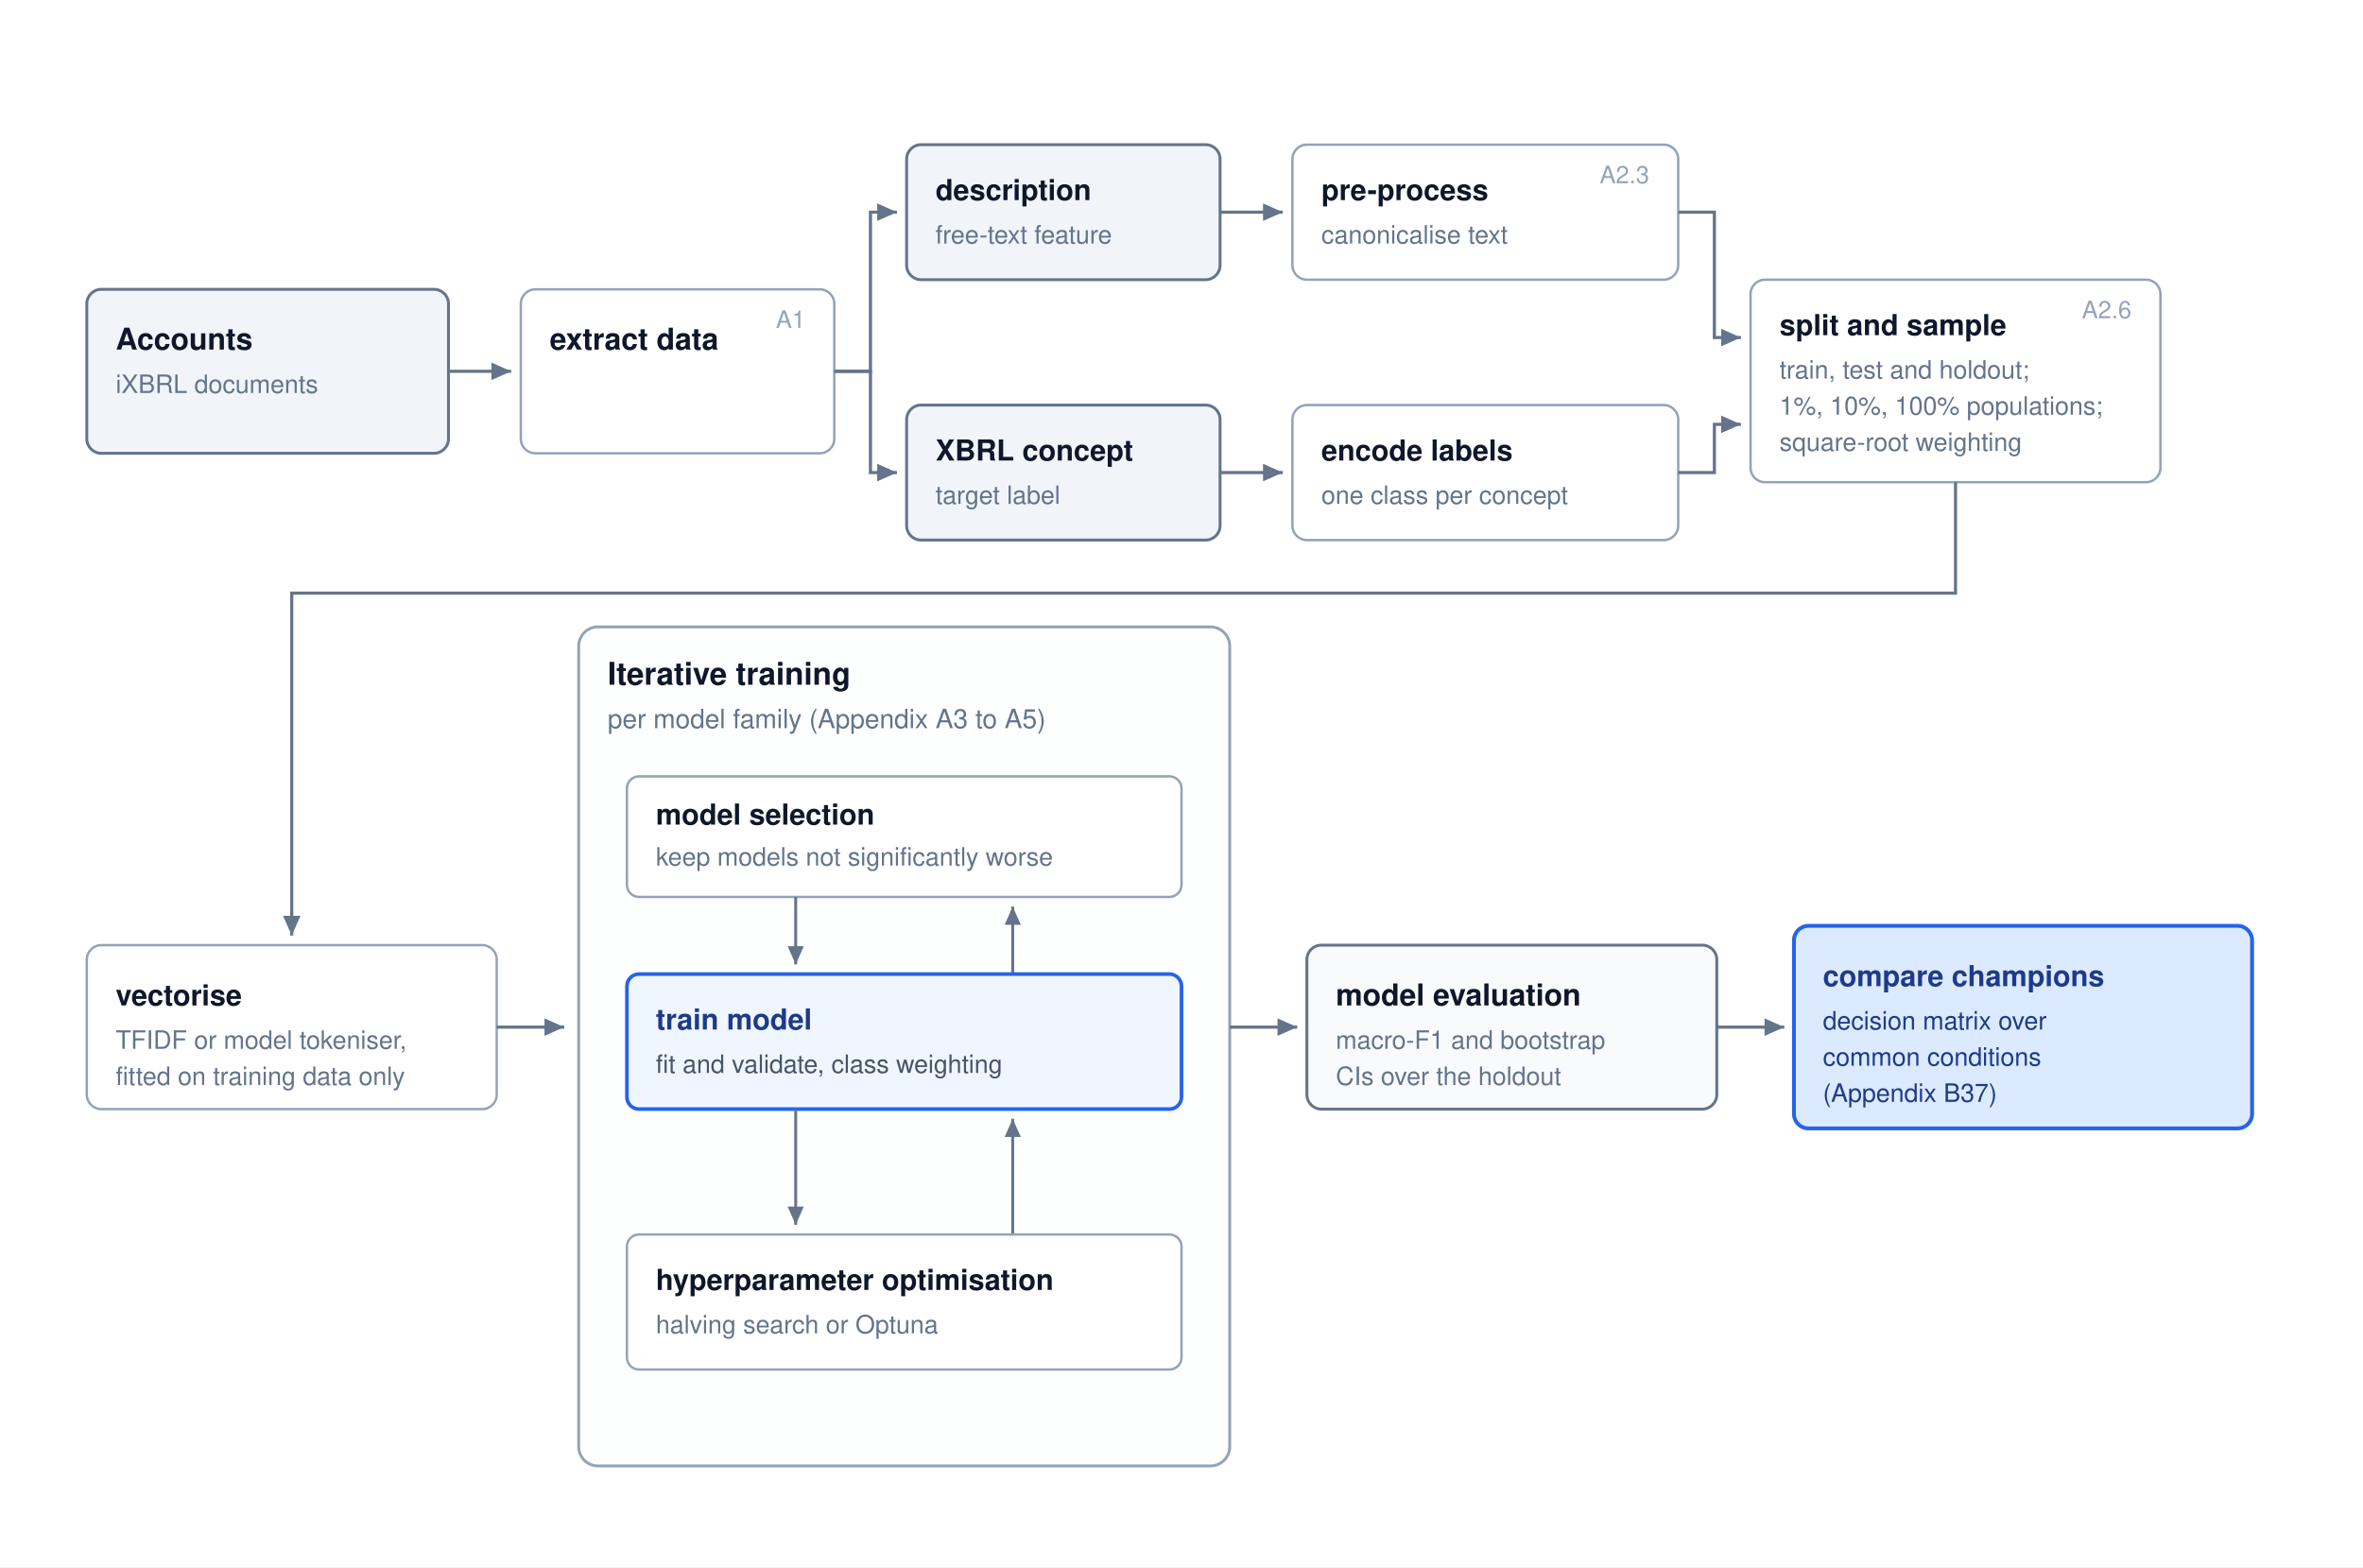
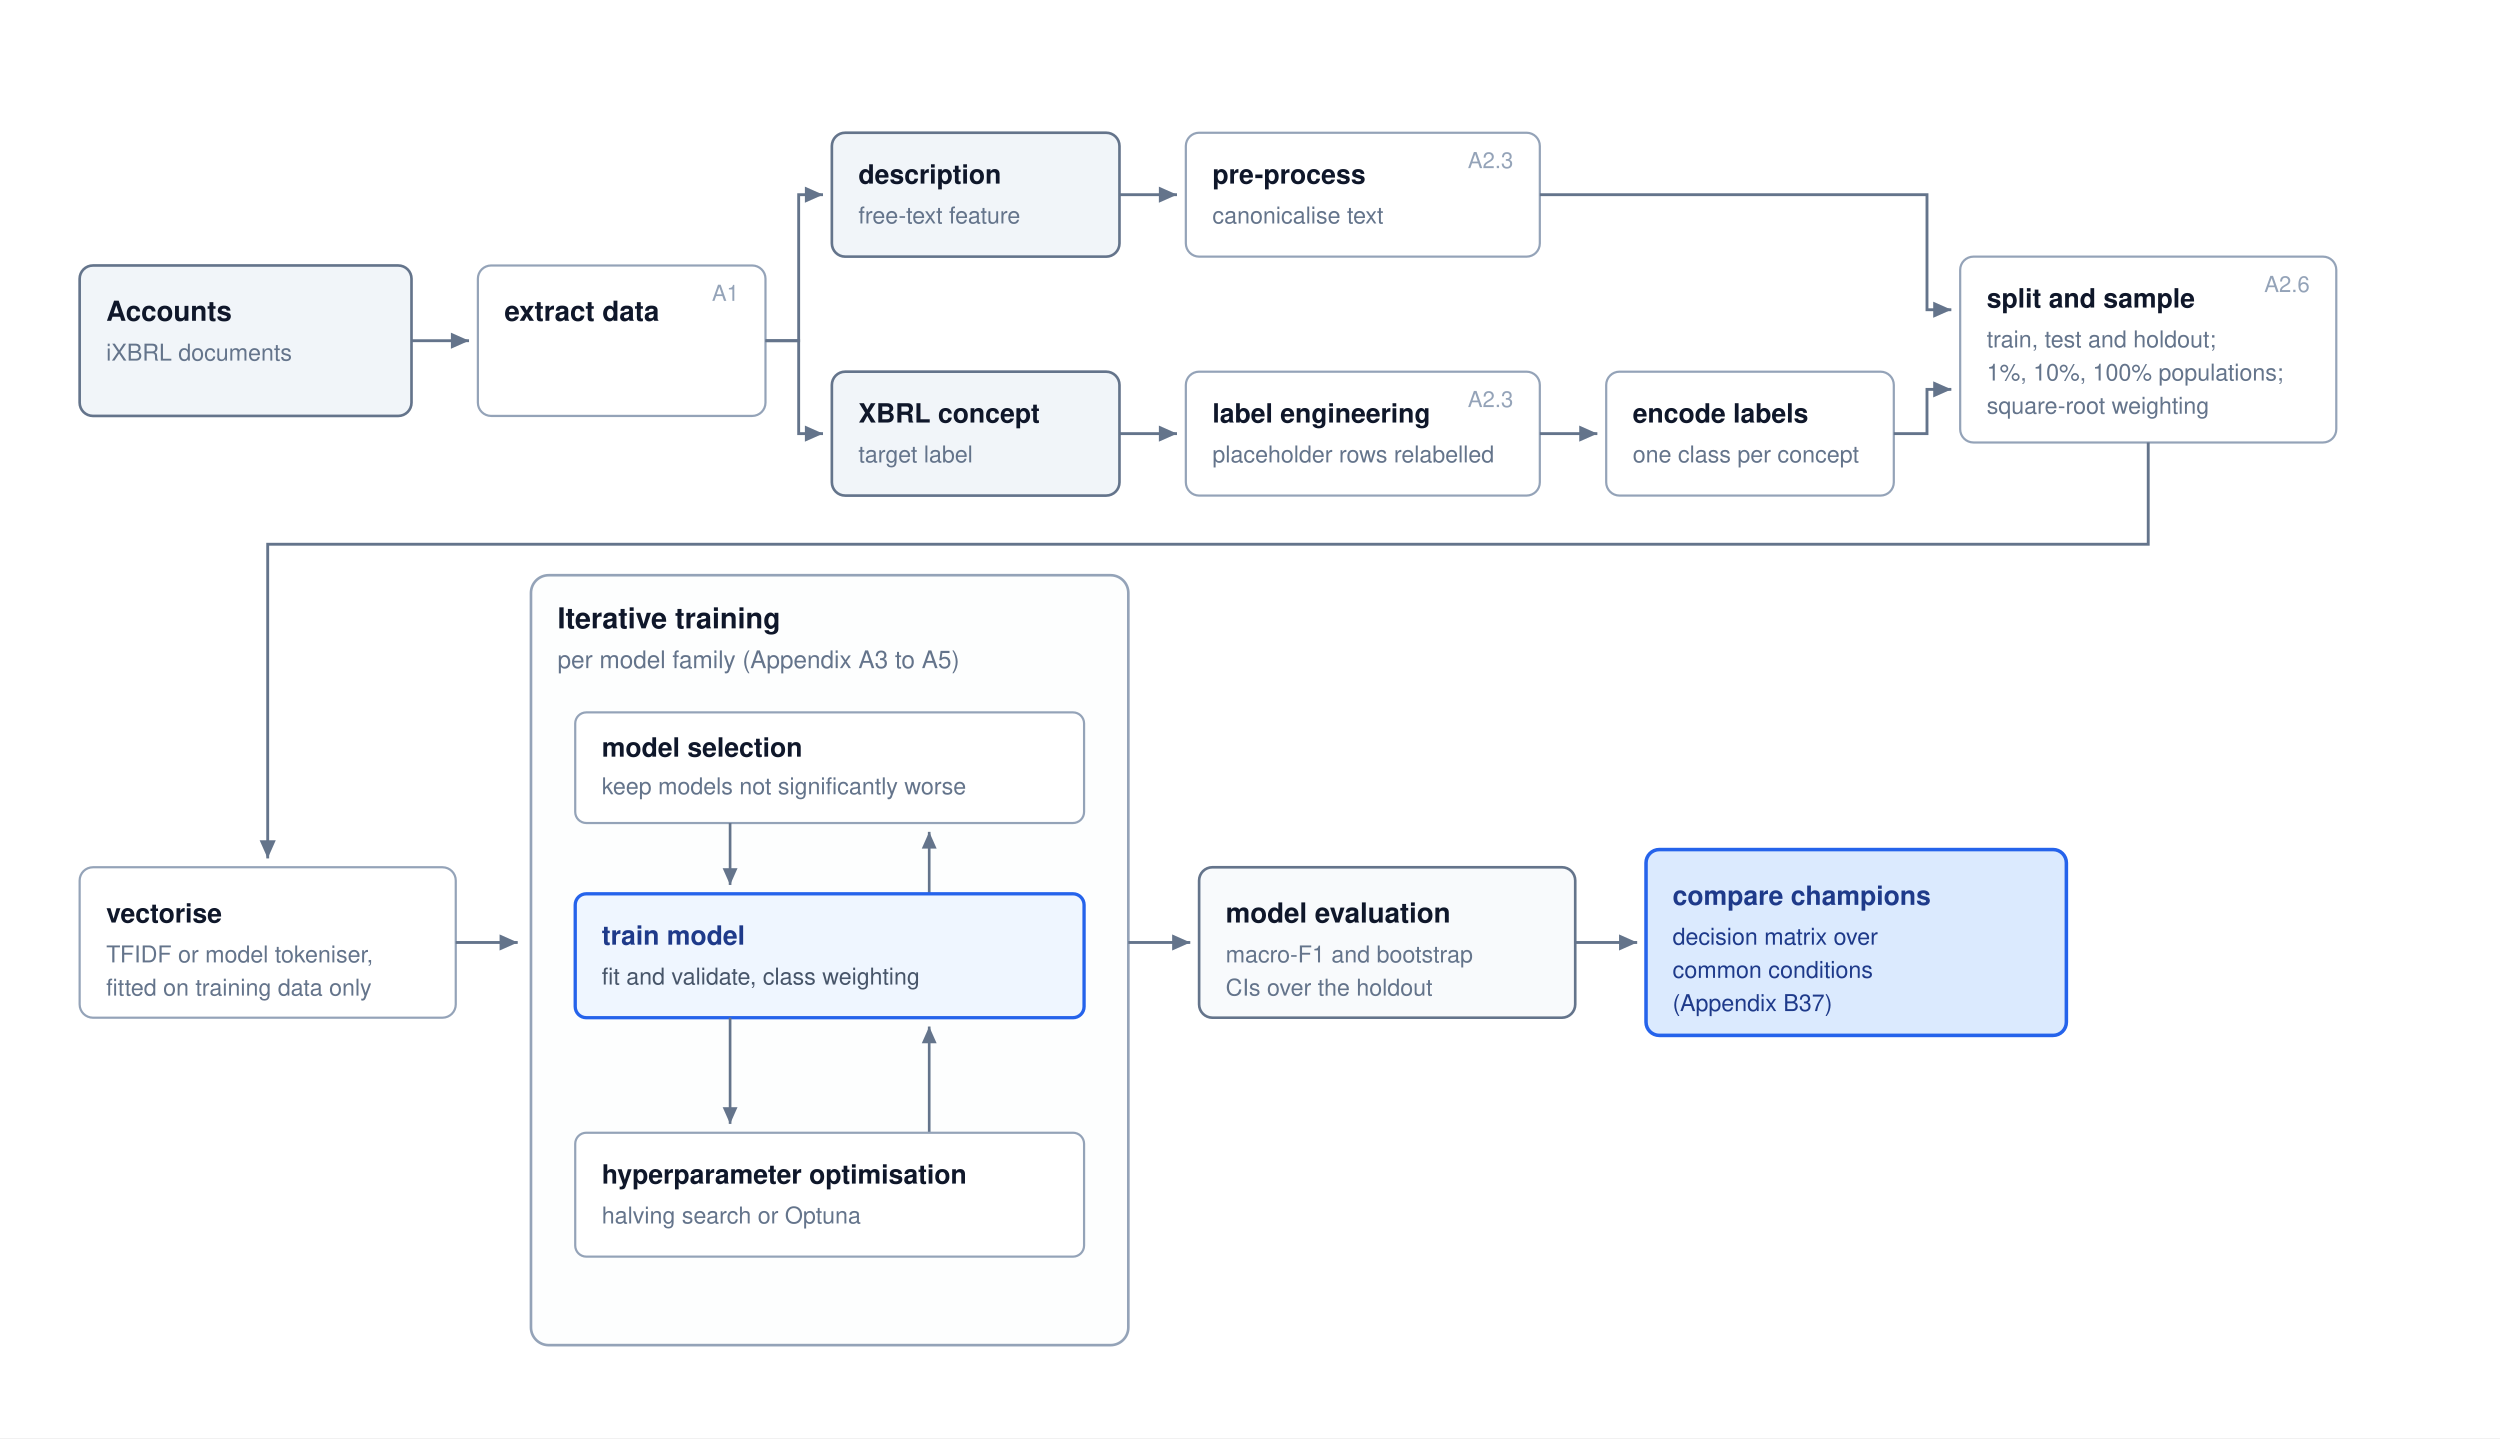
- <svg xmlns="http://www.w3.org/2000/svg" viewBox="0 0 980 650" role="img" aria-label="Data and machine learning pipeline: iXBRL accounts are extracted into a description feature branch and an XBRL concept label branch, split and sampled, vectorised on training data only, then passed through an iterative training loop of model selection and hyperparameter optimisation, evaluated, and compared in the decision matrix" font-family="Helvetica, Arial, sans-serif">
+ <svg xmlns="http://www.w3.org/2000/svg" viewBox="0 0 1130 650" role="img" aria-label="Data and machine learning pipeline: iXBRL accounts are extracted into a description feature branch and an XBRL concept label branch, labels are engineered then encoded, data is split and sampled, vectorised on training data only, then passed through an iterative training loop of model selection and hyperparameter optimisation, evaluated, and compared in the decision matrix" font-family="Helvetica, Arial, sans-serif">
  <defs>
    <marker id="arrow" viewBox="0 0 10 10" refX="9" refY="5" markerWidth="7" markerHeight="7" orient="auto-start-reverse">
      <path d="M 0 1 L 9 5 L 0 9 z" fill="#64748b" />
    </marker>
  </defs>
-   <rect x="0" y="0" width="980" height="650" fill="#ffffff" />
+   <rect x="0" y="0" width="1130" height="650" fill="#ffffff" />
  <rect x="36" y="120" width="150" height="68" rx="6" fill="#f1f5f9" stroke="#64748b" stroke-width="1.2" />
  <text x="48" y="145" font-size="12.5" font-weight="bold" fill="#0f172a">Accounts</text>
  <text x="48" y="163" font-size="10.5" fill="#64748b">iXBRL documents</text>
  <line x1="186" y1="154" x2="212" y2="154" stroke="#64748b" stroke-width="1.3" marker-end="url(#arrow)" />
  <rect x="216" y="120" width="130" height="68" rx="6" fill="#ffffff" stroke="#94a3b8" />
  <text x="228" y="145" font-size="12.5" font-weight="bold" fill="#0f172a">extract data</text>
  <text x="334" y="136" font-size="10" fill="#94a3b8" text-anchor="end">A1</text>
  <polyline points="346,154 361,154 361,88 372,88" fill="none" stroke="#64748b" stroke-width="1.3" marker-end="url(#arrow)" />
  <polyline points="346,154 361,154 361,196 372,196" fill="none" stroke="#64748b" stroke-width="1.3" marker-end="url(#arrow)" />
  <rect x="376" y="60" width="130" height="56" rx="6" fill="#f1f5f9" stroke="#64748b" stroke-width="1.2" />
  <text x="388" y="83" font-size="12" font-weight="bold" fill="#0f172a">description</text>
  <text x="388" y="101" font-size="10.5" fill="#64748b">free-text feature</text>
  <line x1="506" y1="88" x2="532" y2="88" stroke="#64748b" stroke-width="1.3" marker-end="url(#arrow)" />
  <rect x="536" y="60" width="160" height="56" rx="6" fill="#ffffff" stroke="#94a3b8" />
  <text x="548" y="83" font-size="12" font-weight="bold" fill="#0f172a">pre-process</text>
  <text x="684" y="76" font-size="10" fill="#94a3b8" text-anchor="end">A2.3</text>
  <text x="548" y="101" font-size="10.5" fill="#64748b">canonicalise text</text>
  <rect x="376" y="168" width="130" height="56" rx="6" fill="#f1f5f9" stroke="#64748b" stroke-width="1.2" />
  <text x="388" y="191" font-size="12" font-weight="bold" fill="#0f172a">XBRL concept</text>
  <text x="388" y="209" font-size="10.5" fill="#64748b">target label</text>
  <line x1="506" y1="196" x2="532" y2="196" stroke="#64748b" stroke-width="1.3" marker-end="url(#arrow)" />
  <rect x="536" y="168" width="160" height="56" rx="6" fill="#ffffff" stroke="#94a3b8" />
-   <text x="548" y="191" font-size="12" font-weight="bold" fill="#0f172a">encode labels</text>
-   <text x="548" y="209" font-size="10.5" fill="#64748b">one class per concept</text>
-   <polyline points="696,88 711,88 711,140 722,140" fill="none" stroke="#64748b" stroke-width="1.3" marker-end="url(#arrow)" />
-   <polyline points="696,196 711,196 711,176 722,176" fill="none" stroke="#64748b" stroke-width="1.3" marker-end="url(#arrow)" />
-   <rect x="726" y="116" width="170" height="84" rx="6" fill="#ffffff" stroke="#94a3b8" />
-   <text x="738" y="139" font-size="12" font-weight="bold" fill="#0f172a">split and sample</text>
-   <text x="884" y="132" font-size="10" fill="#94a3b8" text-anchor="end">A2.6</text>
-   <text x="738" y="157" font-size="10.5" fill="#64748b">train, test and holdout;</text>
-   <text x="738" y="172" font-size="10.5" fill="#64748b">1%, 10%, 100% populations;</text>
-   <text x="738" y="187" font-size="10.5" fill="#64748b">square-root weighting</text>
-   <polyline points="811,200 811,246 121,246 121,388" fill="none" stroke="#64748b" stroke-width="1.3" marker-end="url(#arrow)" />
+   <text x="548" y="191" font-size="12" font-weight="bold" fill="#0f172a">label engineering</text>
+   <text x="684" y="184" font-size="10" fill="#94a3b8" text-anchor="end">A2.3</text>
+   <text x="548" y="209" font-size="10.5" fill="#64748b">placeholder rows relabelled</text>
+   <line x1="696" y1="196" x2="722" y2="196" stroke="#64748b" stroke-width="1.3" marker-end="url(#arrow)" />
+   <rect x="726" y="168" width="130" height="56" rx="6" fill="#ffffff" stroke="#94a3b8" />
+   <text x="738" y="191" font-size="12" font-weight="bold" fill="#0f172a">encode labels</text>
+   <text x="738" y="209" font-size="10.5" fill="#64748b">one class per concept</text>
+   <polyline points="696,88 871,88 871,140 882,140" fill="none" stroke="#64748b" stroke-width="1.3" marker-end="url(#arrow)" />
+   <polyline points="856,196 871,196 871,176 882,176" fill="none" stroke="#64748b" stroke-width="1.3" marker-end="url(#arrow)" />
+   <rect x="886" y="116" width="170" height="84" rx="6" fill="#ffffff" stroke="#94a3b8" />
+   <text x="898" y="139" font-size="12" font-weight="bold" fill="#0f172a">split and sample</text>
+   <text x="1044" y="132" font-size="10" fill="#94a3b8" text-anchor="end">A2.6</text>
+   <text x="898" y="157" font-size="10.5" fill="#64748b">train, test and holdout;</text>
+   <text x="898" y="172" font-size="10.5" fill="#64748b">1%, 10%, 100% populations;</text>
+   <text x="898" y="187" font-size="10.5" fill="#64748b">square-root weighting</text>
+   <polyline points="971,200 971,246 121,246 121,388" fill="none" stroke="#64748b" stroke-width="1.3" marker-end="url(#arrow)" />
  <rect x="36" y="392" width="170" height="68" rx="6" fill="#ffffff" stroke="#94a3b8" />
  <text x="48" y="417" font-size="12" font-weight="bold" fill="#0f172a">vectorise</text>
  <text x="48" y="435" font-size="10.5" fill="#64748b">TFIDF or model tokeniser,</text>
  <text x="48" y="450" font-size="10.5" fill="#64748b">fitted on training data only</text>
  <line x1="206" y1="426" x2="234" y2="426" stroke="#64748b" stroke-width="1.3" marker-end="url(#arrow)" />
  <rect x="240" y="260" width="270" height="348" rx="8" fill="#fdfefe" stroke="#94a3b8" stroke-width="1.2" />
  <text x="252" y="284" font-size="13" font-weight="bold" fill="#0f172a">Iterative training</text>
  <text x="252" y="302" font-size="11" fill="#64748b">per model family (Appendix A3 to A5)</text>
  <rect x="260" y="322" width="230" height="50" rx="5" fill="#ffffff" stroke="#94a3b8" />
  <text x="272" y="342" font-size="12" font-weight="bold" fill="#0f172a">model selection</text>
  <text x="272" y="359" font-size="10.5" fill="#64748b">keep models not significantly worse</text>
  <line x1="330" y1="372" x2="330" y2="400" stroke="#64748b" stroke-width="1.2" marker-end="url(#arrow)" />
  <line x1="420" y1="404" x2="420" y2="376" stroke="#64748b" stroke-width="1.2" marker-end="url(#arrow)" />
  <rect x="260" y="404" width="230" height="56" rx="5" fill="#eff6ff" stroke="#2563eb" stroke-width="1.5" />
  <text x="272" y="427" font-size="12" font-weight="bold" fill="#1e3a8a">train model</text>
  <text x="272" y="445" font-size="10.5" fill="#475569">fit and validate, class weighting</text>
  <line x1="330" y1="460" x2="330" y2="508" stroke="#64748b" stroke-width="1.2" marker-end="url(#arrow)" />
  <line x1="420" y1="512" x2="420" y2="464" stroke="#64748b" stroke-width="1.2" marker-end="url(#arrow)" />
  <rect x="260" y="512" width="230" height="56" rx="5" fill="#ffffff" stroke="#94a3b8" />
  <text x="272" y="535" font-size="12" font-weight="bold" fill="#0f172a">hyperparameter optimisation</text>
  <text x="272" y="553" font-size="10.5" fill="#64748b">halving search or Optuna</text>
  <line x1="510" y1="426" x2="538" y2="426" stroke="#64748b" stroke-width="1.3" marker-end="url(#arrow)" />
  <rect x="542" y="392" width="170" height="68" rx="6" fill="#f8fafc" stroke="#64748b" stroke-width="1.2" />
  <text x="554" y="417" font-size="12.5" font-weight="bold" fill="#0f172a">model evaluation</text>
  <text x="554" y="435" font-size="10.5" fill="#64748b">macro-F1 and bootstrap</text>
  <text x="554" y="450" font-size="10.5" fill="#64748b">CIs over the holdout</text>
  <line x1="712" y1="426" x2="740" y2="426" stroke="#64748b" stroke-width="1.3" marker-end="url(#arrow)" />
  <rect x="744" y="384" width="190" height="84" rx="6" fill="#dbeafe" stroke="#2563eb" stroke-width="1.6" />
  <text x="756" y="409" font-size="12" font-weight="bold" fill="#1e3a8a">compare champions</text>
  <text x="756" y="427" font-size="10.5" fill="#1e3a8a">decision matrix over</text>
  <text x="756" y="442" font-size="10.5" fill="#1e3a8a">common conditions</text>
  <text x="756" y="457" font-size="10.5" fill="#1e3a8a">(Appendix B37)</text>
</svg>
